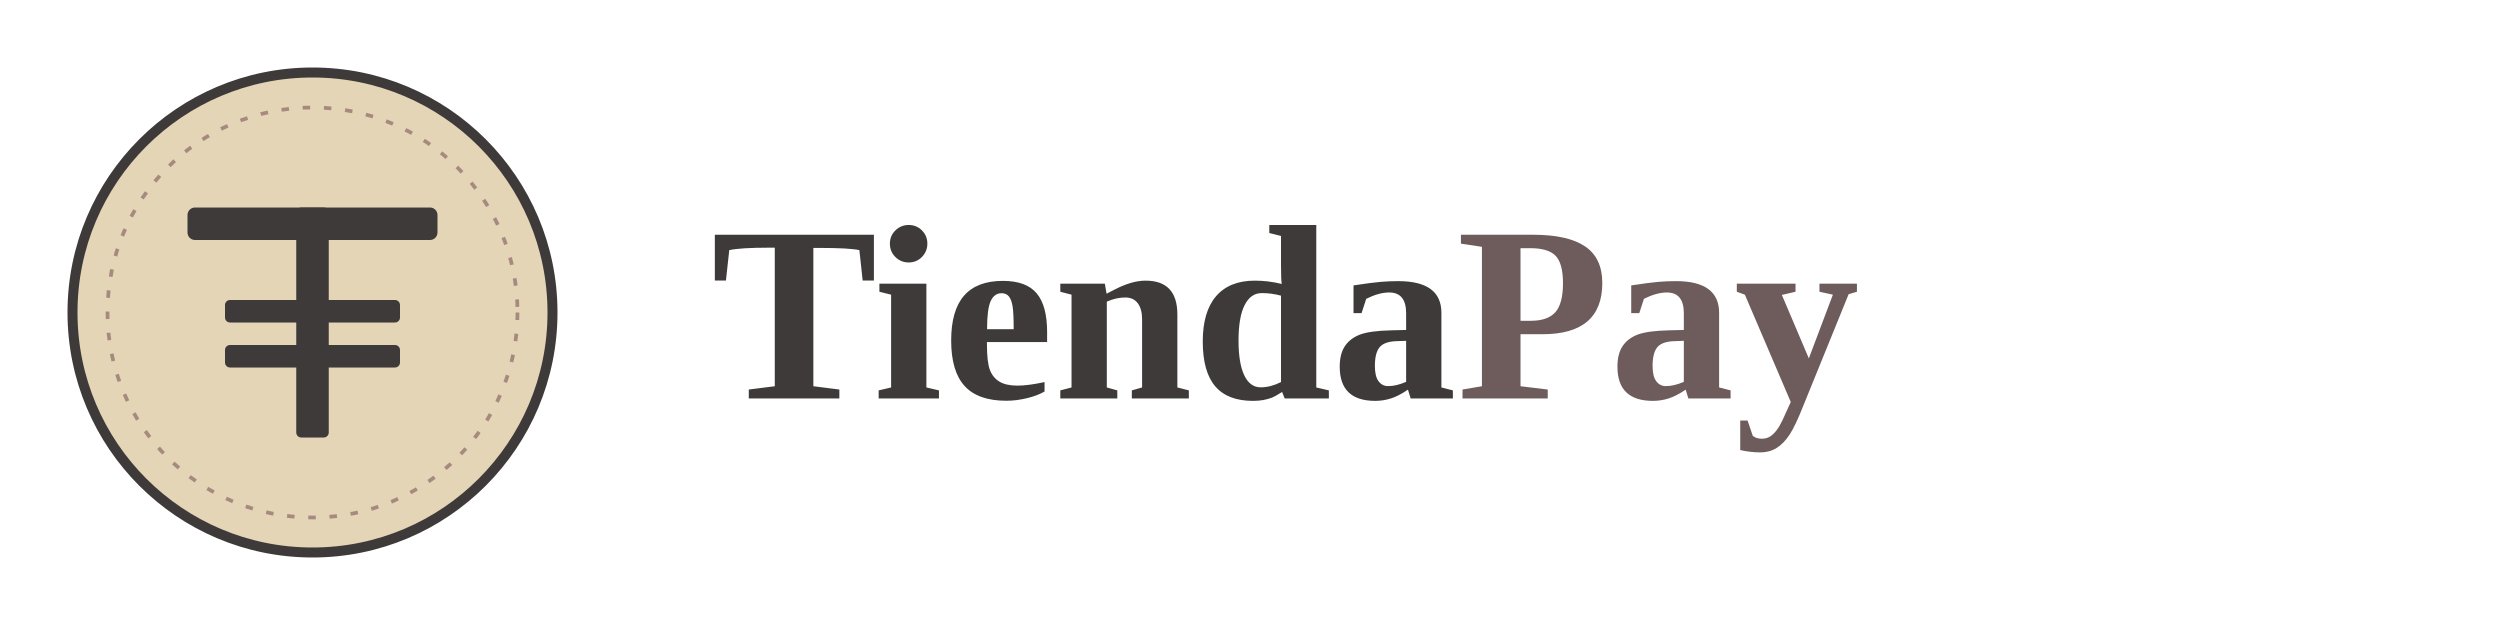
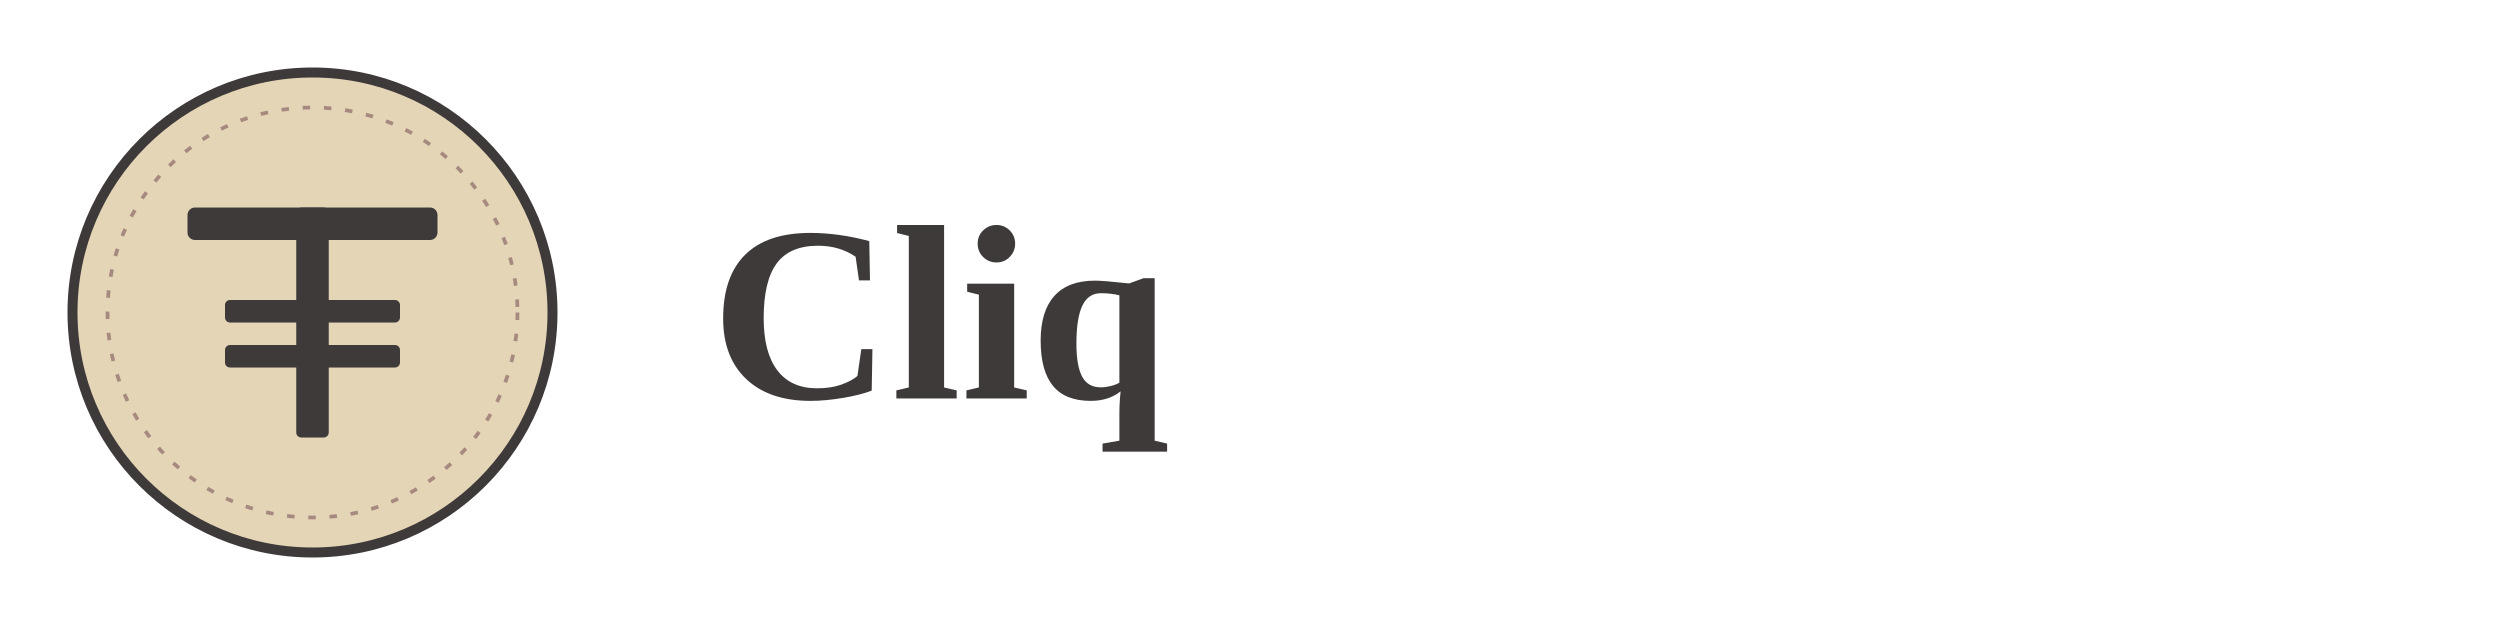
<svg xmlns="http://www.w3.org/2000/svg" viewBox="0 0 640 160" width="640" height="160" role="img" aria-label="CLIQ">
  <g transform="translate(16,16) scale(0.64)">
    <circle cx="100" cy="100" r="96" fill="#E4D5B7" stroke="#3F3A3A" stroke-width="4" />
    <circle cx="100" cy="100" r="82" fill="none" stroke="#A78A7F" stroke-width="1.5" stroke-dasharray="3 5.5" />
    <g fill="#3F3A3A">
      <rect x="50" y="58" width="100" height="13" rx="3" />
      <rect x="93.5" y="58" width="13" height="92" rx="2" />
      <rect x="65" y="95" width="70" height="9" rx="2" />
      <rect x="65" y="113" width="70" height="9" rx="2" />
    </g>
  </g>
-   <text x="182" y="102" font-family="Fraunces, Georgia, 'Times New Roman', serif" font-weight="800" font-size="64" fill="#3F3A3A">Tienda<tspan fill="#6E5B5B">Pay</tspan>
-   </text>
+   <text x="182" y="102" font-family="Fraunces, Georgia, 'Times New Roman', serif" font-weight="800" font-size="64" fill="#3F3A3A">Cliq</text>
</svg>
